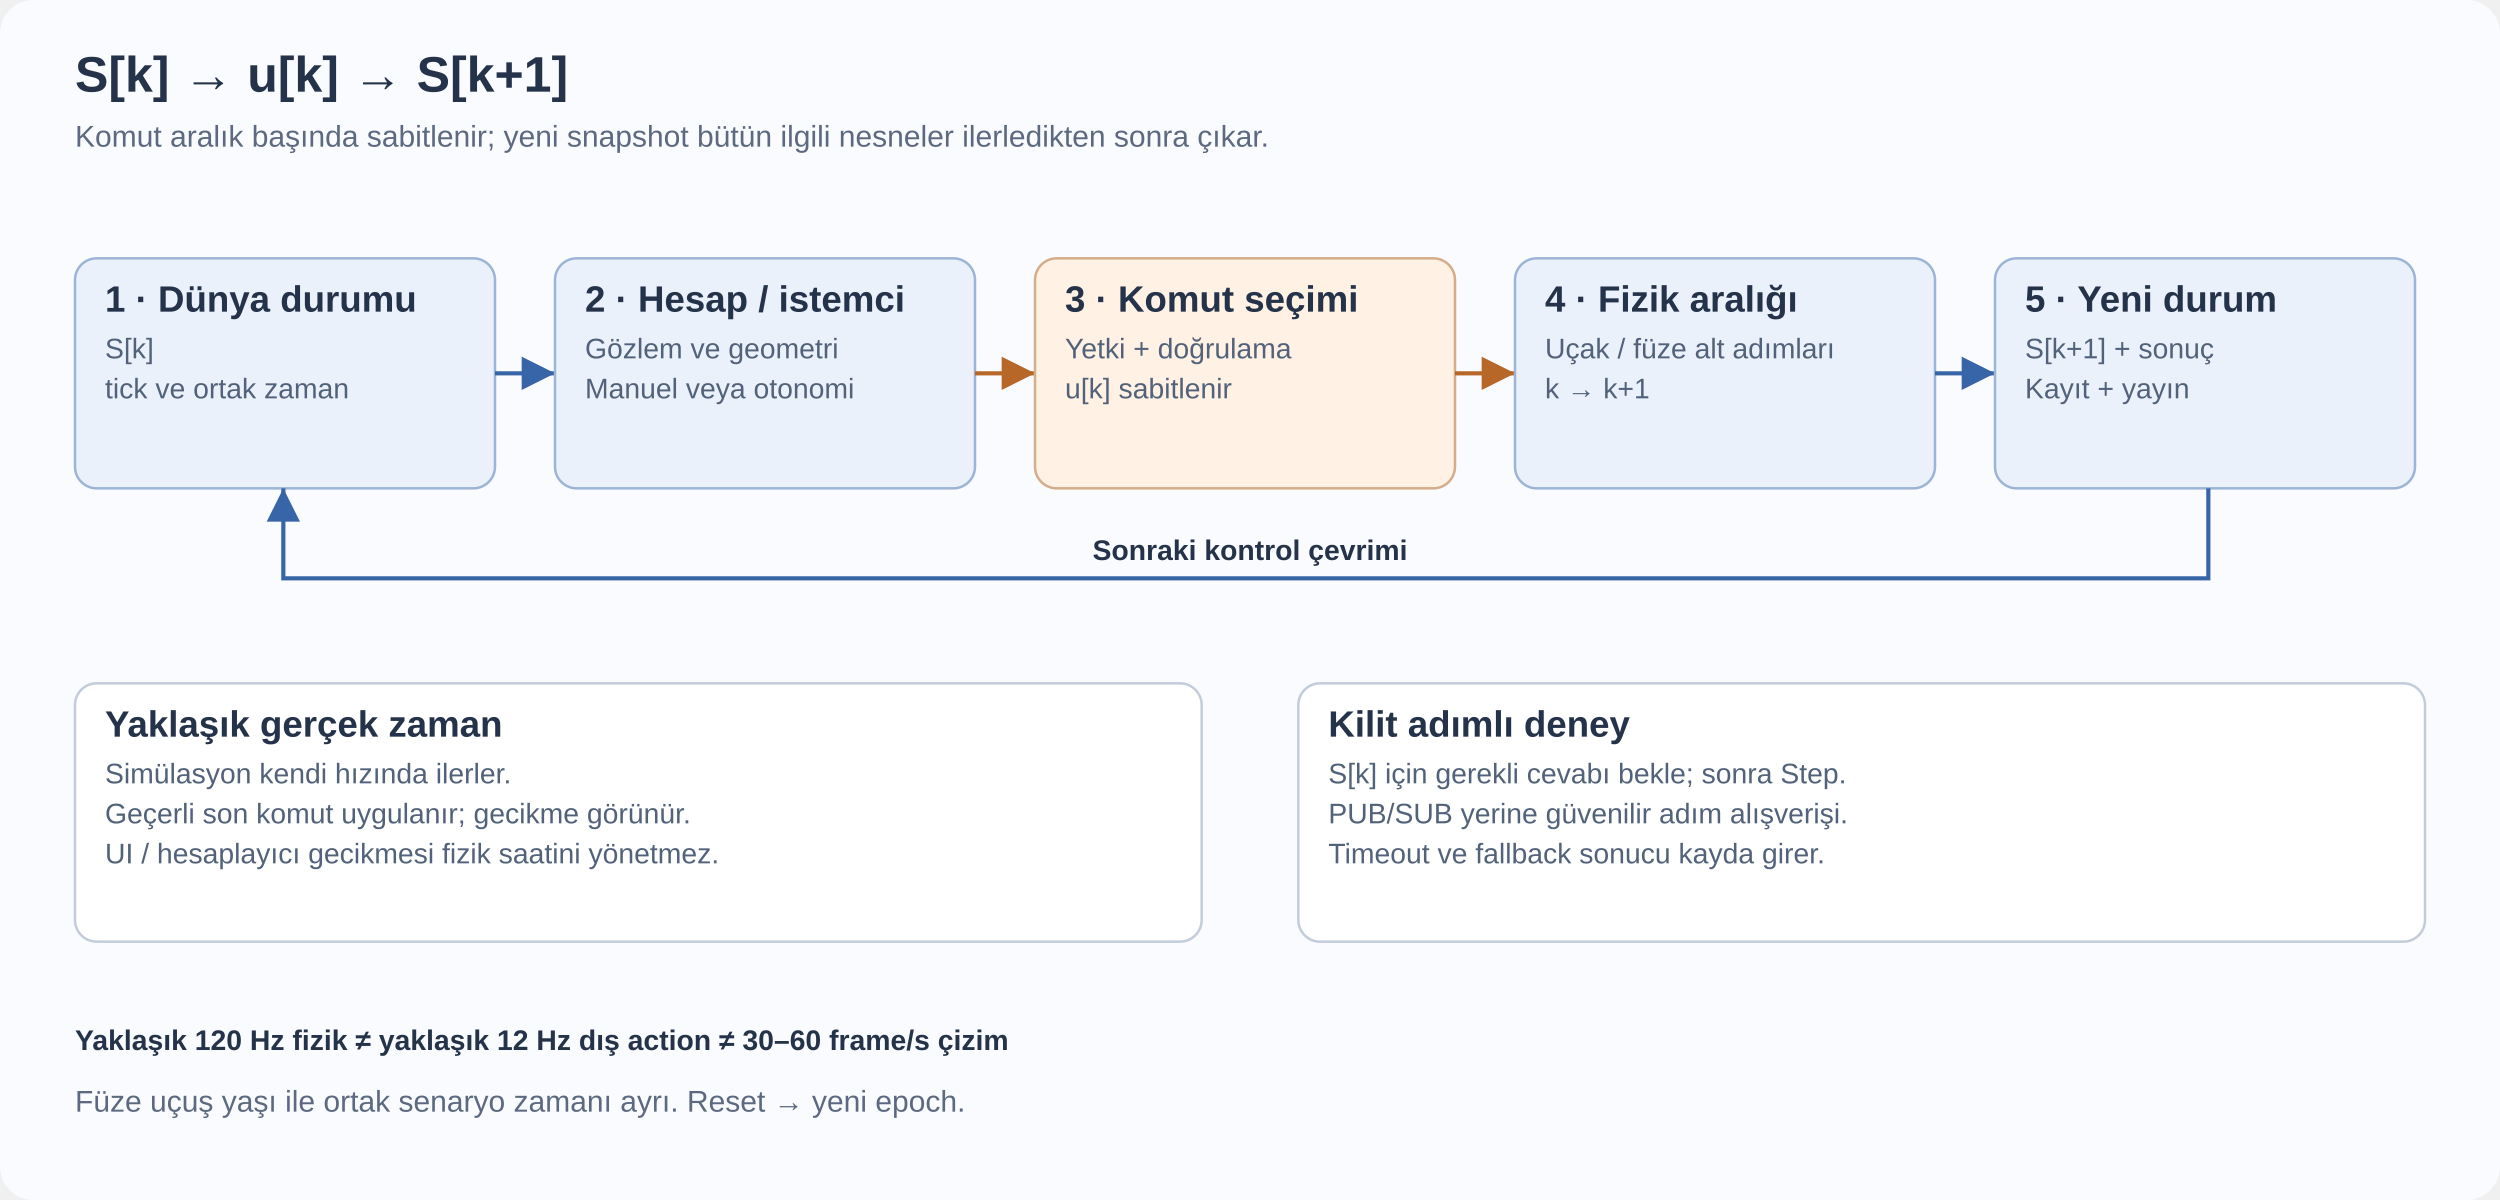
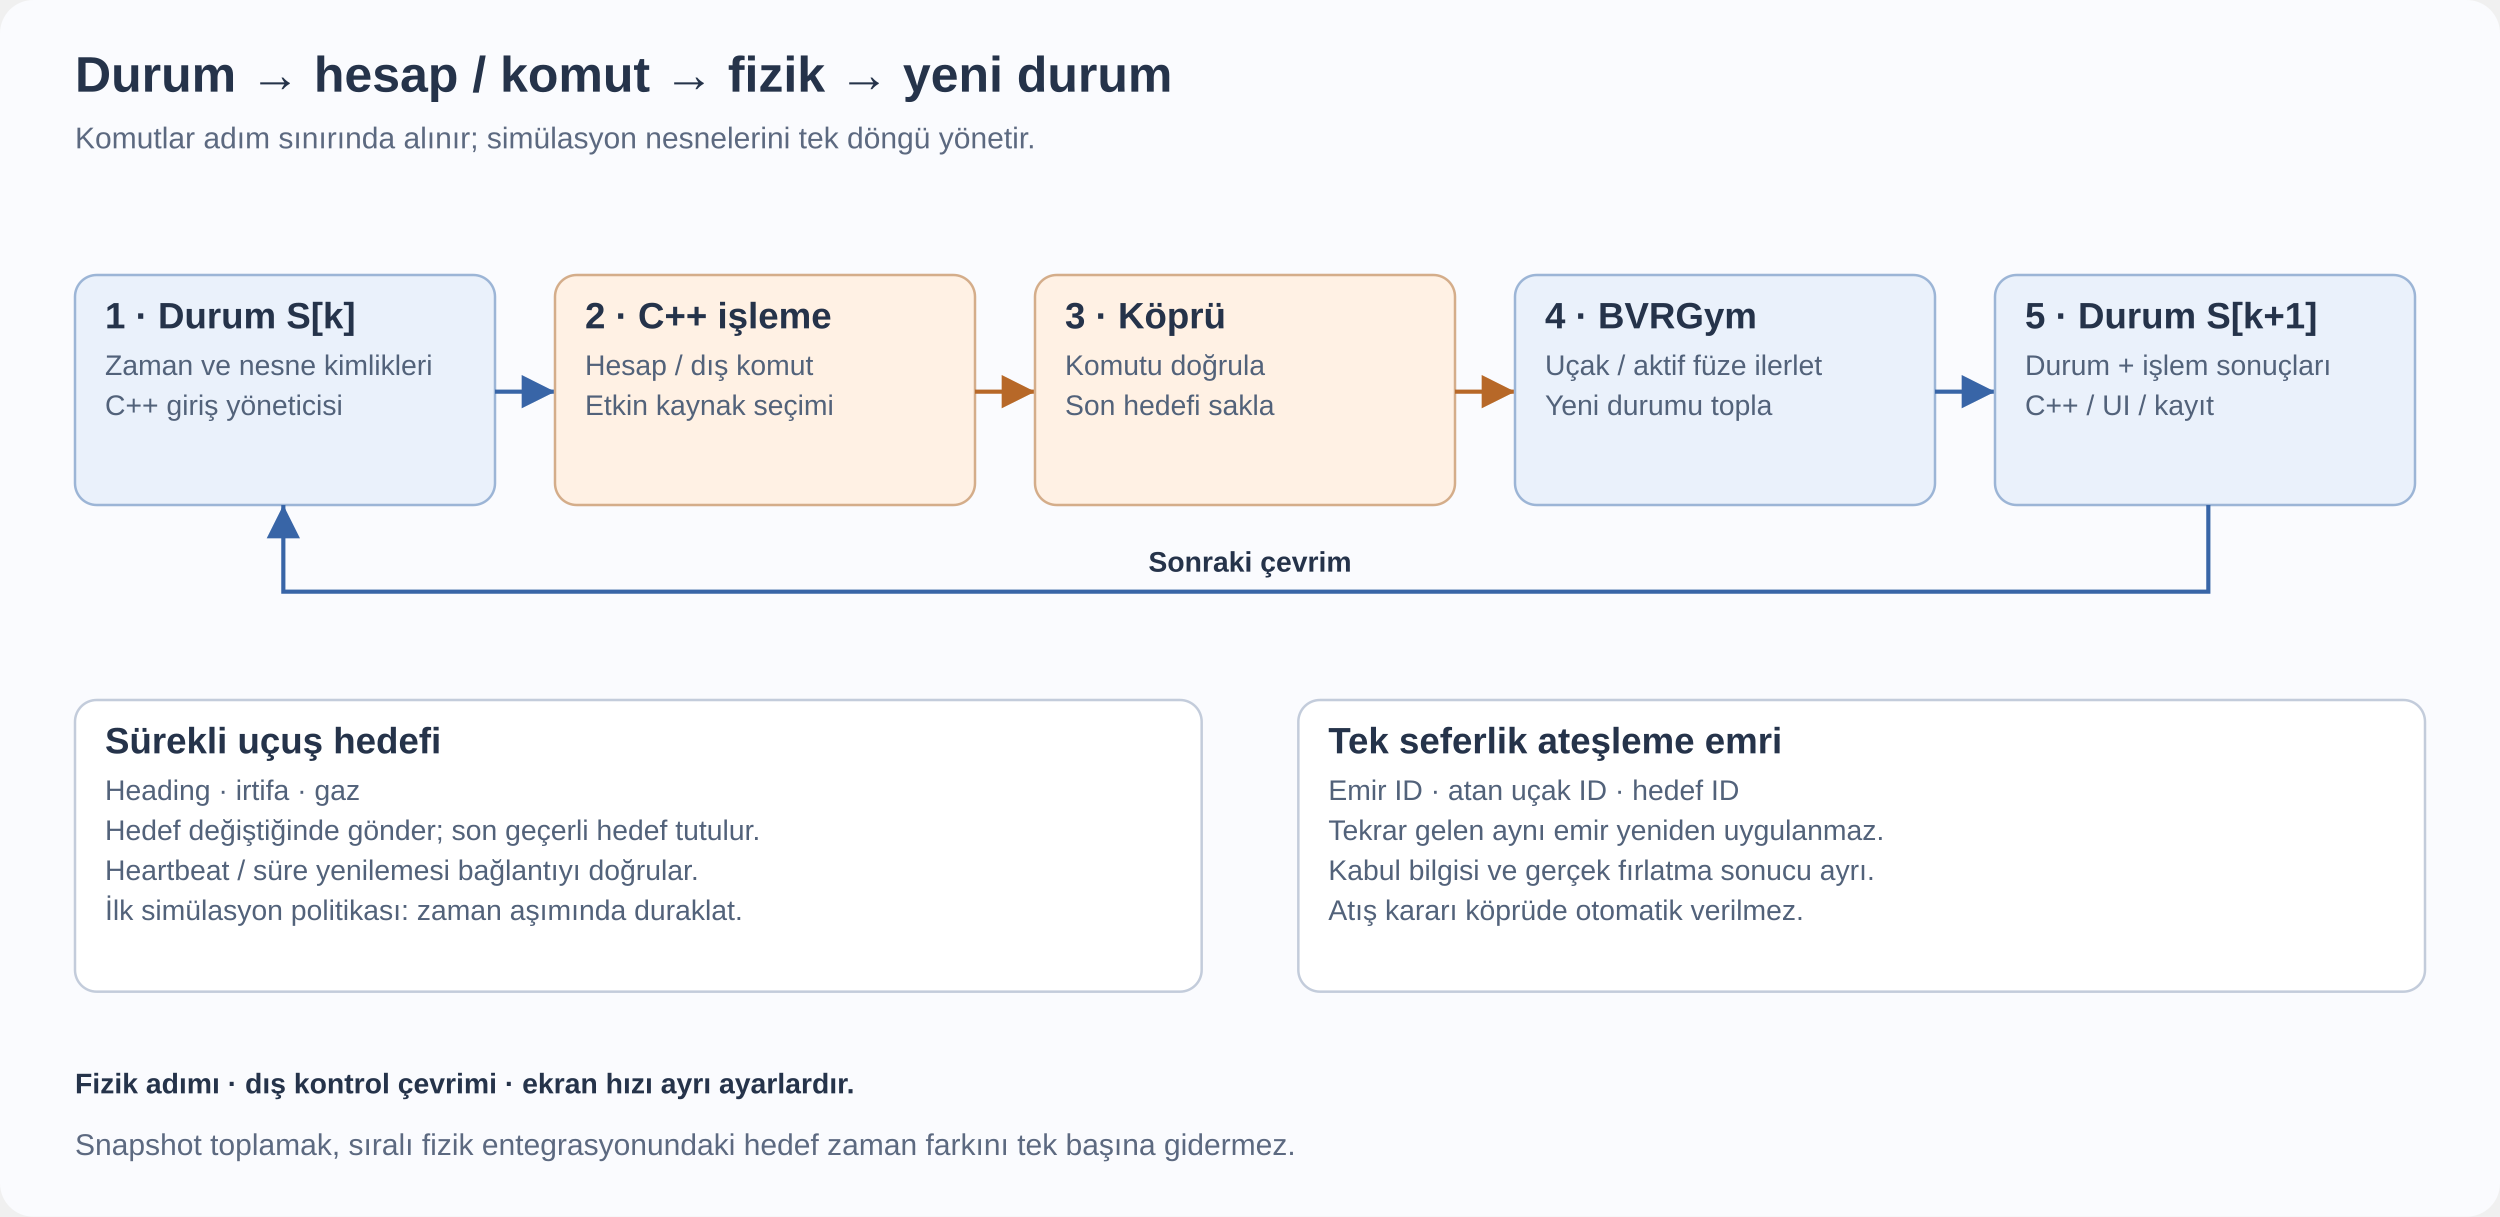
- <svg xmlns="http://www.w3.org/2000/svg" width="1500" height="720" viewBox="0 0 1500 720" role="img" aria-label="Bir adımda durumdan komuta ve yeni duruma geçiş">
+ <svg xmlns="http://www.w3.org/2000/svg" width="1500" height="730" viewBox="0 0 1500 730" role="img" aria-label="Dış komutlarla simülasyonun ilerletilmesi">
  <defs>
    <marker id="a" markerWidth="9" markerHeight="9" refX="8" refY="4" orient="auto">
      <path d="M0,0 L8,4 L0,8" fill="#3865a7" />
    </marker>
    <marker id="c" markerWidth="9" markerHeight="9" refX="8" refY="4" orient="auto">
      <path d="M0,0 L8,4 L0,8" fill="#b76828" />
    </marker>
    <marker id="g" markerWidth="9" markerHeight="9" refX="8" refY="4" orient="auto">
      <path d="M0,0 L8,4 L0,8" fill="#53786d" />
    </marker>
    <style>text{font-family:Segoe UI,Arial,sans-serif;fill:#25334a}.title{font-size:30px;font-weight:700}.sub{font-size:18px;fill:#5c6980}.node{font-size:22px;font-weight:650}.detail{font-size:17px;fill:#52627a}.tag{font-size:15px;fill:#52627a}.label{font-size:17px;font-weight:600}.small{font-size:16px}</style>
  </defs>
  <rect width="100%" height="100%" rx="20" fill="#fafbfe" />
-   <text x="45" y="55" class="title" text-anchor="start">S[k] → u[k] → S[k+1]</text>
-   <text x="45" y="88" class="sub" text-anchor="start">Komut aralık başında sabitlenir; yeni snapshot bütün ilgili nesneler ilerledikten sonra çıkar.</text>
-   <rect x="45" y="155" width="252" height="138" rx="13" fill="#eaf1fb" stroke="#9cb5d6" stroke-width="1.5" />
-   <text x="63" y="187" class="node" text-anchor="start">1 · Dünya durumu</text>
-   <text x="63" y="215" class="detail" text-anchor="start">S[k]</text>
-   <text x="63" y="239" class="detail" text-anchor="start">tick ve ortak zaman</text>
-   <polyline points="297,224 333,224" fill="none" stroke="#3865a7" stroke-width="2.5" marker-end="url(#a)" />
-   <rect x="333" y="155" width="252" height="138" rx="13" fill="#eaf1fb" stroke="#9cb5d6" stroke-width="1.5" />
-   <text x="351" y="187" class="node" text-anchor="start">2 · Hesap / istemci</text>
-   <text x="351" y="215" class="detail" text-anchor="start">Gözlem ve geometri</text>
-   <text x="351" y="239" class="detail" text-anchor="start">Manuel veya otonomi</text>
-   <polyline points="585,224 621,224" fill="none" stroke="#b76828" stroke-width="2.5" marker-end="url(#c)" />
-   <rect x="621" y="155" width="252" height="138" rx="13" fill="#fff1e4" stroke="#d4ad8a" stroke-width="1.5" />
-   <text x="639" y="187" class="node" text-anchor="start">3 · Komut seçimi</text>
-   <text x="639" y="215" class="detail" text-anchor="start">Yetki + doğrulama</text>
-   <text x="639" y="239" class="detail" text-anchor="start">u[k] sabitlenir</text>
-   <polyline points="873,224 909,224" fill="none" stroke="#b76828" stroke-width="2.5" marker-end="url(#c)" />
-   <rect x="909" y="155" width="252" height="138" rx="13" fill="#eaf1fb" stroke="#9cb5d6" stroke-width="1.5" />
-   <text x="927" y="187" class="node" text-anchor="start">4 · Fizik aralığı</text>
-   <text x="927" y="215" class="detail" text-anchor="start">Uçak / füze alt adımları</text>
-   <text x="927" y="239" class="detail" text-anchor="start">k → k+1</text>
-   <polyline points="1161,224 1197,224" fill="none" stroke="#3865a7" stroke-width="2.5" marker-end="url(#a)" />
-   <rect x="1197" y="155" width="252" height="138" rx="13" fill="#eaf1fb" stroke="#9cb5d6" stroke-width="1.5" />
-   <text x="1215" y="187" class="node" text-anchor="start">5 · Yeni durum</text>
-   <text x="1215" y="215" class="detail" text-anchor="start">S[k+1] + sonuç</text>
-   <text x="1215" y="239" class="detail" text-anchor="start">Kayıt + yayın</text>
-   <polyline points="1325,293 1325,347 170,347 170,293" fill="none" stroke="#3865a7" stroke-width="2.5" marker-end="url(#a)" />
-   <text x="750" y="336" class="label" text-anchor="middle">Sonraki kontrol çevrimi</text>
-   <rect x="45" y="410" width="676" height="155" rx="13" fill="#ffffff" stroke="#c3ccdb" stroke-width="1.5" />
-   <text x="63" y="442" class="node" text-anchor="start">Yaklaşık gerçek zaman</text>
-   <text x="63" y="470" class="detail" text-anchor="start">Simülasyon kendi hızında ilerler.</text>
-   <text x="63" y="494" class="detail" text-anchor="start">Geçerli son komut uygulanır; gecikme görünür.</text>
-   <text x="63" y="518" class="detail" text-anchor="start">UI / hesaplayıcı gecikmesi fizik saatini yönetmez.</text>
-   <rect x="779" y="410" width="676" height="155" rx="13" fill="#ffffff" stroke="#c3ccdb" stroke-width="1.5" />
-   <text x="797" y="442" class="node" text-anchor="start">Kilit adımlı deney</text>
-   <text x="797" y="470" class="detail" text-anchor="start">S[k] için gerekli cevabı bekle; sonra Step.</text>
-   <text x="797" y="494" class="detail" text-anchor="start">PUB/SUB yerine güvenilir adım alışverişi.</text>
-   <text x="797" y="518" class="detail" text-anchor="start">Timeout ve fallback sonucu kayda girer.</text>
-   <text x="45" y="630" class="label" text-anchor="start">Yaklaşık 120 Hz fizik  ≠  yaklaşık 12 Hz dış action  ≠  30–60 frame/s çizim</text>
-   <text x="45" y="667" class="sub" text-anchor="start">Füze uçuş yaşı ile ortak senaryo zamanı ayrı. Reset → yeni epoch.</text>
+   <text x="45" y="55" class="title" text-anchor="start">Durum → hesap / komut → fizik → yeni durum</text>
+   <text x="45" y="89" class="sub" text-anchor="start">Komutlar adım sınırında alınır; simülasyon nesnelerini tek döngü yönetir.</text>
+   <rect x="45" y="165" width="252" height="138" rx="13" fill="#eaf1fb" stroke="#9cb5d6" stroke-width="1.5" />
+   <text x="63" y="197" class="node" text-anchor="start">1 · Durum S[k]</text>
+   <text x="63" y="225" class="detail" text-anchor="start">Zaman ve nesne kimlikleri</text>
+   <text x="63" y="249" class="detail" text-anchor="start">C++ giriş yöneticisi</text>
+   <polyline points="297,235 333,235" fill="none" stroke="#3865a7" stroke-width="2.5" marker-end="url(#a)" />
+   <rect x="333" y="165" width="252" height="138" rx="13" fill="#fff1e4" stroke="#d4ad8a" stroke-width="1.5" />
+   <text x="351" y="197" class="node" text-anchor="start">2 · C++ işleme</text>
+   <text x="351" y="225" class="detail" text-anchor="start">Hesap / dış komut</text>
+   <text x="351" y="249" class="detail" text-anchor="start">Etkin kaynak seçimi</text>
+   <polyline points="585,235 621,235" fill="none" stroke="#b76828" stroke-width="2.5" marker-end="url(#c)" />
+   <rect x="621" y="165" width="252" height="138" rx="13" fill="#fff1e4" stroke="#d4ad8a" stroke-width="1.5" />
+   <text x="639" y="197" class="node" text-anchor="start">3 · Köprü</text>
+   <text x="639" y="225" class="detail" text-anchor="start">Komutu doğrula</text>
+   <text x="639" y="249" class="detail" text-anchor="start">Son hedefi sakla</text>
+   <polyline points="873,235 909,235" fill="none" stroke="#b76828" stroke-width="2.5" marker-end="url(#c)" />
+   <rect x="909" y="165" width="252" height="138" rx="13" fill="#eaf1fb" stroke="#9cb5d6" stroke-width="1.5" />
+   <text x="927" y="197" class="node" text-anchor="start">4 · BVRGym</text>
+   <text x="927" y="225" class="detail" text-anchor="start">Uçak / aktif füze ilerlet</text>
+   <text x="927" y="249" class="detail" text-anchor="start">Yeni durumu topla</text>
+   <polyline points="1161,235 1197,235" fill="none" stroke="#3865a7" stroke-width="2.5" marker-end="url(#a)" />
+   <rect x="1197" y="165" width="252" height="138" rx="13" fill="#eaf1fb" stroke="#9cb5d6" stroke-width="1.5" />
+   <text x="1215" y="197" class="node" text-anchor="start">5 · Durum S[k+1]</text>
+   <text x="1215" y="225" class="detail" text-anchor="start">Durum + işlem sonuçları</text>
+   <text x="1215" y="249" class="detail" text-anchor="start">C++ / UI / kayıt</text>
+   <polyline points="1325,303 1325,355 170,355 170,303" fill="none" stroke="#3865a7" stroke-width="2.5" marker-end="url(#a)" />
+   <text x="750" y="343" class="label" text-anchor="middle">Sonraki çevrim</text>
+   <rect x="45" y="420" width="676" height="175" rx="13" fill="#ffffff" stroke="#c3ccdb" stroke-width="1.5" />
+   <text x="63" y="452" class="node" text-anchor="start">Sürekli uçuş hedefi</text>
+   <text x="63" y="480" class="detail" text-anchor="start">Heading · irtifa · gaz</text>
+   <text x="63" y="504" class="detail" text-anchor="start">Hedef değiştiğinde gönder; son geçerli hedef tutulur.</text>
+   <text x="63" y="528" class="detail" text-anchor="start">Heartbeat / süre yenilemesi bağlantıyı doğrular.</text>
+   <text x="63" y="552" class="detail" text-anchor="start">İlk simülasyon politikası: zaman aşımında duraklat.</text>
+   <rect x="779" y="420" width="676" height="175" rx="13" fill="#ffffff" stroke="#c3ccdb" stroke-width="1.5" />
+   <text x="797" y="452" class="node" text-anchor="start">Tek seferlik ateşleme emri</text>
+   <text x="797" y="480" class="detail" text-anchor="start">Emir ID · atan uçak ID · hedef ID</text>
+   <text x="797" y="504" class="detail" text-anchor="start">Tekrar gelen aynı emir yeniden uygulanmaz.</text>
+   <text x="797" y="528" class="detail" text-anchor="start">Kabul bilgisi ve gerçek fırlatma sonucu ayrı.</text>
+   <text x="797" y="552" class="detail" text-anchor="start">Atış kararı köprüde otomatik verilmez.</text>
+   <text x="45" y="656" class="label" text-anchor="start">Fizik adımı · dış kontrol çevrimi · ekran hızı ayrı ayarlardır.</text>
+   <text x="45" y="693" class="sub" text-anchor="start">Snapshot toplamak, sıralı fizik entegrasyonundaki hedef zaman farkını tek başına gidermez.</text>
</svg>
